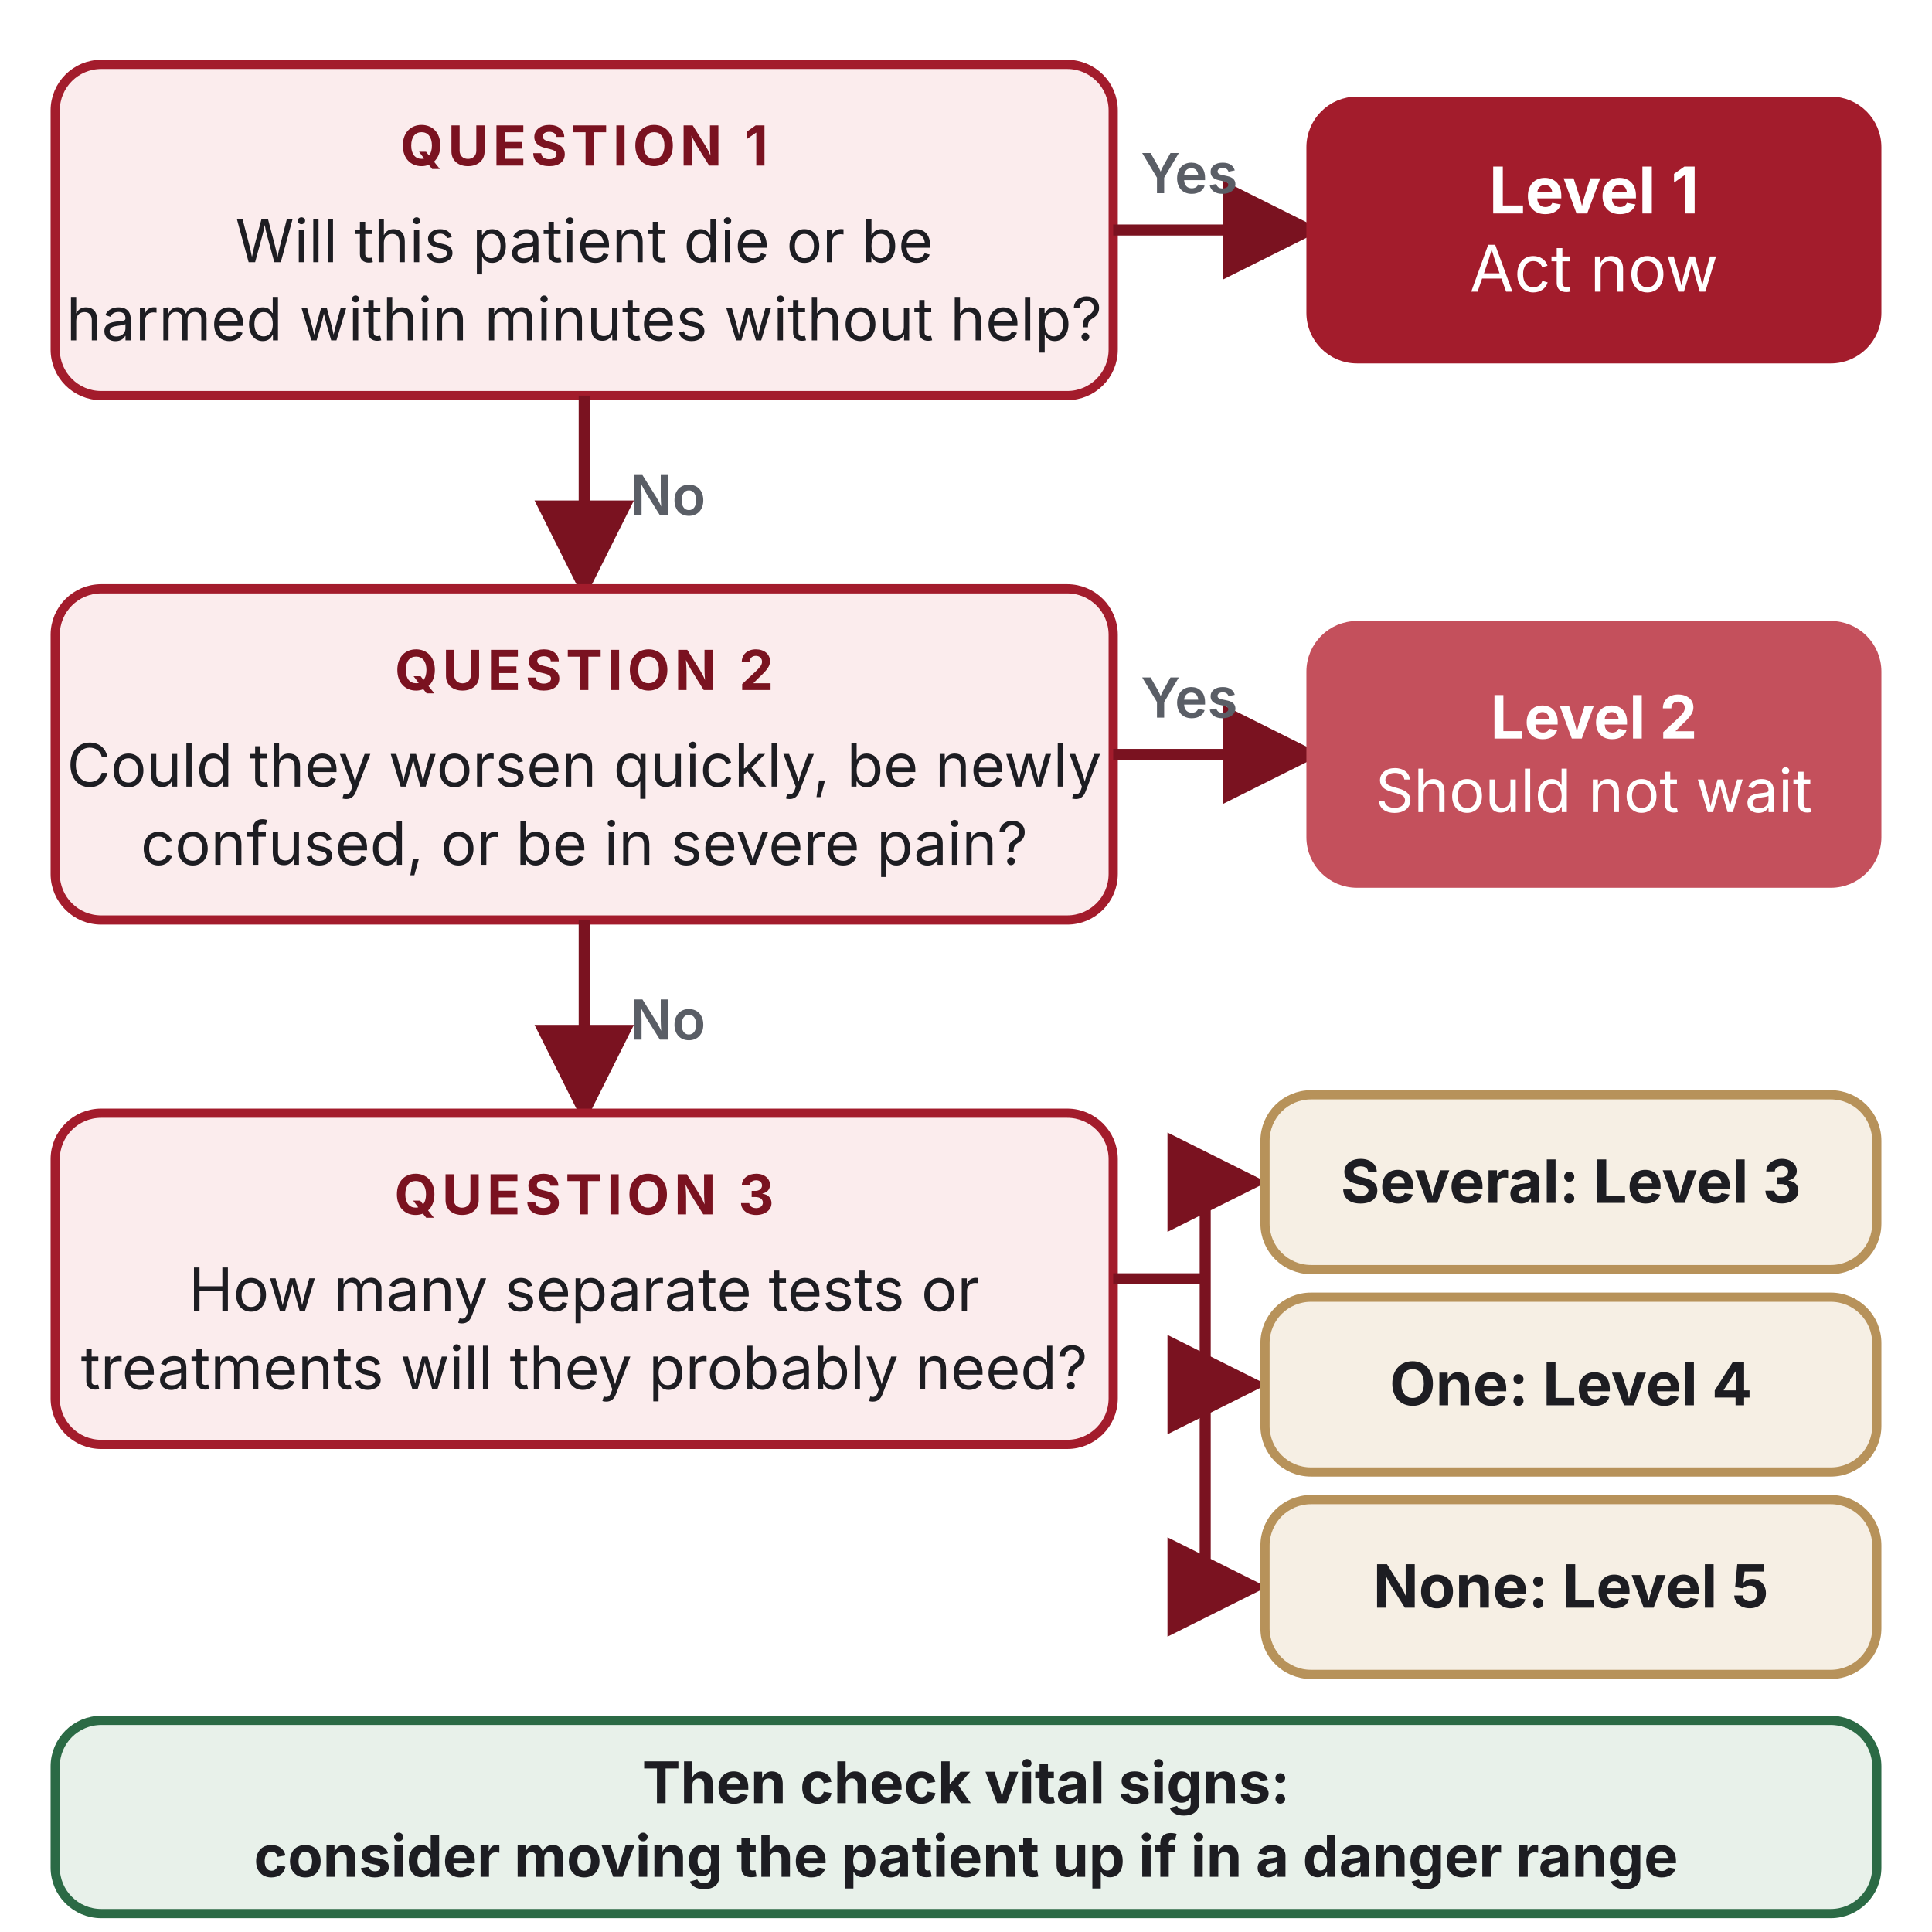
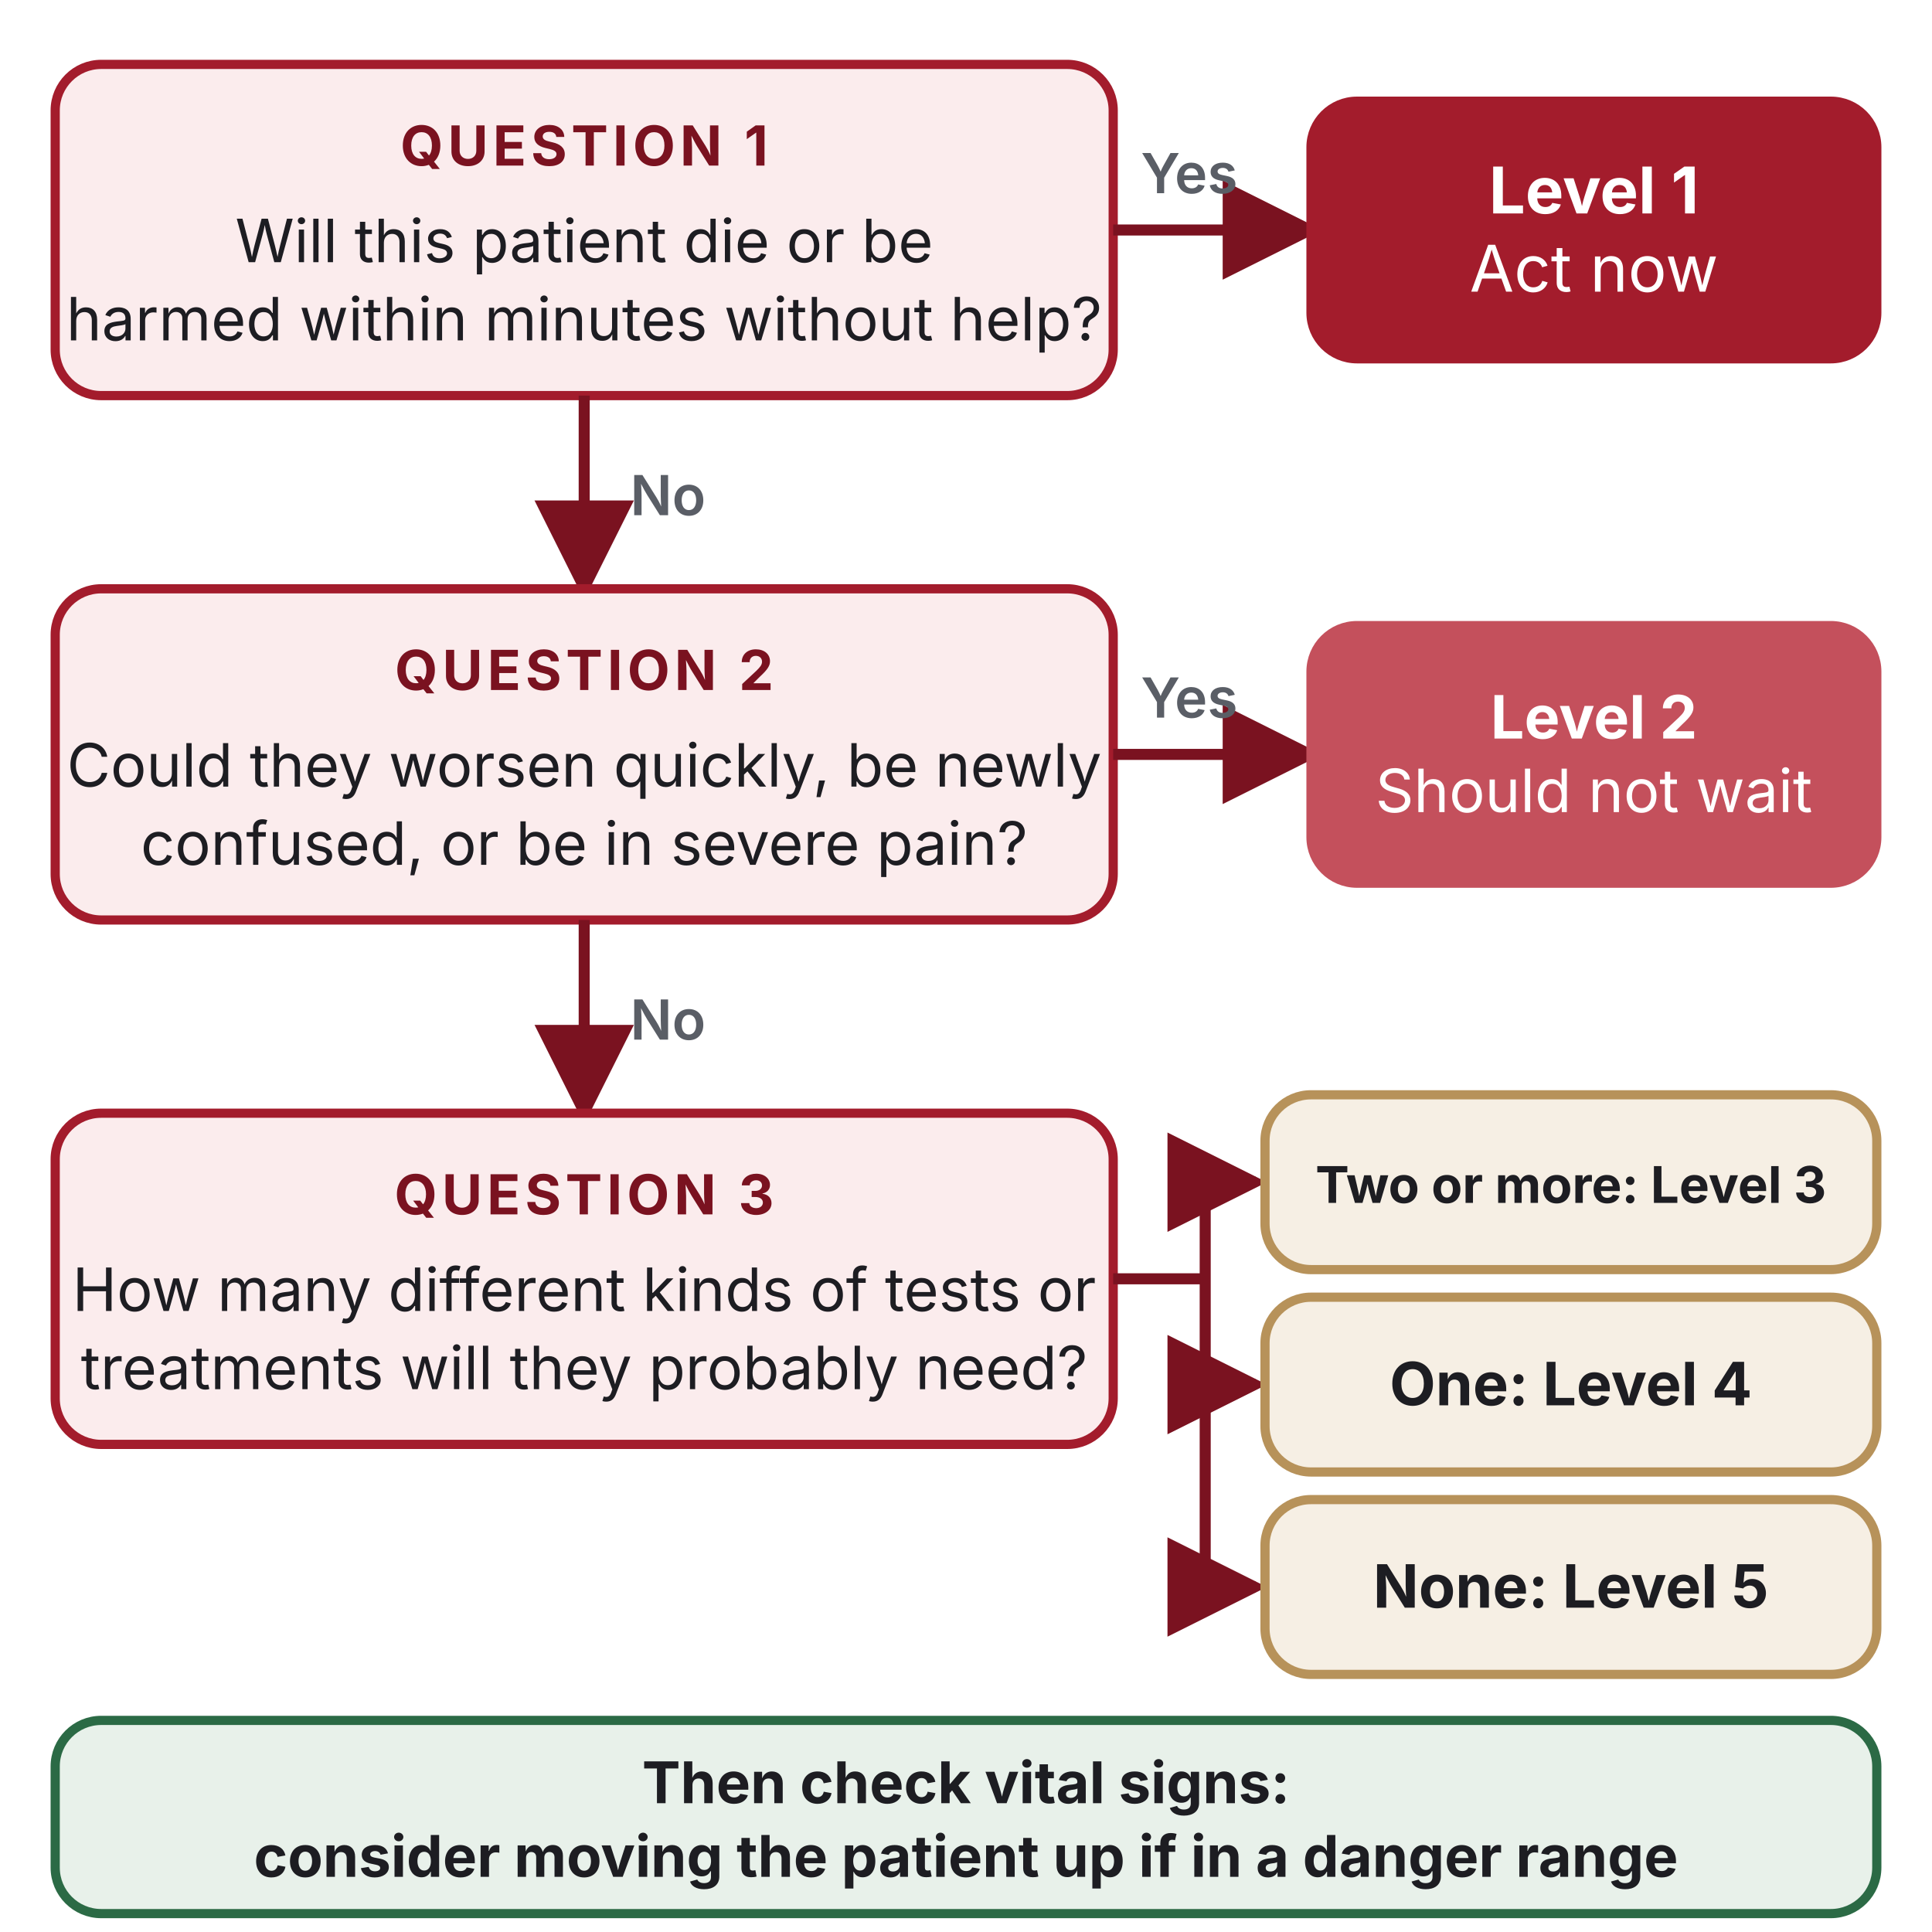
<svg xmlns="http://www.w3.org/2000/svg" viewBox="0 0 420 420" width="420" height="420" font-family="Inter, Arial, sans-serif">
  <rect width="420" height="420" fill="#fff" />
  <defs>
    <marker id="a" markerWidth="9" markerHeight="9" refX="8" refY="4.5" orient="auto">
      <path d="M0,0 L9,4.5 L0,9 Z" fill="#7a1220" />
    </marker>
  </defs>
  <rect x="12" y="14" width="230" height="72" rx="10" fill="#fbeced" stroke="#a31c2c" stroke-width="2" />
  <text x="127" y="36" font-size="12" font-weight="700" text-anchor="middle" fill="#7a1220" letter-spacing="1">QUESTION 1</text>
  <text x="127" y="57" font-size="13" text-anchor="middle" fill="#1d1d22">Will this patient die or be</text>
  <text x="127" y="74" font-size="13" text-anchor="middle" fill="#1d1d22">harmed within minutes without help?</text>
  <path d="M127 86 V128" stroke="#7a1220" stroke-width="2.4" fill="none" marker-end="url(#a)" />
  <text x="137" y="112" font-size="12" font-weight="600" fill="#5a5e66">No</text>
  <rect x="12" y="128" width="230" height="72" rx="10" fill="#fbeced" stroke="#a31c2c" stroke-width="2" />
  <text x="127" y="150" font-size="12" font-weight="700" text-anchor="middle" fill="#7a1220" letter-spacing="1">QUESTION 2</text>
  <text x="127" y="171" font-size="13" text-anchor="middle" fill="#1d1d22">Could they worsen quickly, be newly</text>
  <text x="127" y="188" font-size="13" text-anchor="middle" fill="#1d1d22">confused, or be in severe pain?</text>
  <path d="M127 200 V242" stroke="#7a1220" stroke-width="2.4" fill="none" marker-end="url(#a)" />
  <text x="137" y="226" font-size="12" font-weight="600" fill="#5a5e66">No</text>
  <rect x="12" y="242" width="230" height="72" rx="10" fill="#fbeced" stroke="#a31c2c" stroke-width="2" />
  <text x="127" y="264" font-size="12" font-weight="700" text-anchor="middle" fill="#7a1220" letter-spacing="1">QUESTION 3</text>
-   <text x="127" y="285" font-size="13" text-anchor="middle" fill="#1d1d22">How many separate tests or</text>
+   <text x="127" y="285" font-size="13" text-anchor="middle" fill="#1d1d22">How many different kinds of tests or</text>
  <text x="127" y="302" font-size="13" text-anchor="middle" fill="#1d1d22">treatments will they probably need?</text>
  <path d="M242 50 H285" stroke="#7a1220" stroke-width="2.4" fill="none" marker-end="url(#a)" />
  <text x="248" y="42" font-size="12" font-weight="600" fill="#5a5e66">Yes</text>
  <path d="M242 164 H285" stroke="#7a1220" stroke-width="2.4" fill="none" marker-end="url(#a)" />
  <text x="248" y="156" font-size="12" font-weight="600" fill="#5a5e66">Yes</text>
  <rect x="285" y="22" width="123" height="56" rx="10" fill="#a31c2c" stroke="#a31c2c" stroke-width="2" />
  <text x="346.5" y="46.4" font-size="14" font-weight="700" text-anchor="middle" fill="#fff">Level 1</text>
  <text x="346.5" y="63.4" font-size="14" font-weight="400" text-anchor="middle" fill="#fff">Act now</text>
  <rect x="285" y="136" width="123" height="56" rx="10" fill="#c4505c" stroke="#c4505c" stroke-width="2" />
  <text x="346.5" y="160.55" font-size="13" font-weight="700" text-anchor="middle" fill="#fff">Level 2</text>
  <text x="346.5" y="176.55" font-size="13" font-weight="400" text-anchor="middle" fill="#fff">Should not wait</text>
  <path d="M242 278 H262 M262 257 V345" stroke="#7a1220" stroke-width="2.4" fill="none" />
  <path d="M262 257 H273" stroke="#7a1220" stroke-width="2.4" fill="none" marker-end="url(#a)" />
  <path d="M262 301 H273" stroke="#7a1220" stroke-width="2.4" fill="none" marker-end="url(#a)" />
  <path d="M262 345 H273" stroke="#7a1220" stroke-width="2.4" fill="none" marker-end="url(#a)" />
  <rect x="275" y="238" width="133" height="38" rx="10" fill="#f6efe4" stroke="#b7925a" stroke-width="2" />
-   <text x="341.5" y="261.5" font-size="13" font-weight="700" text-anchor="middle" fill="#1d1d22">Several: Level 3</text>
+   <text x="341.5" y="261.5" font-size="11" font-weight="700" text-anchor="middle" fill="#1d1d22">Two or more: Level 3</text>
  <rect x="275" y="282" width="133" height="38" rx="10" fill="#f6efe4" stroke="#b7925a" stroke-width="2" />
  <text x="341.5" y="305.5" font-size="13" font-weight="700" text-anchor="middle" fill="#1d1d22">One: Level 4</text>
  <rect x="275" y="326" width="133" height="38" rx="10" fill="#f6efe4" stroke="#b7925a" stroke-width="2" />
  <text x="341.5" y="349.5" font-size="13" font-weight="700" text-anchor="middle" fill="#1d1d22">None: Level 5</text>
  <rect x="12" y="374" width="396" height="42" rx="10" fill="#e8f1ea" stroke="#2b6a45" stroke-width="2" />
  <text x="210" y="392" font-size="12.5" font-weight="700" text-anchor="middle" fill="#1d1d22">Then check vital signs:</text>
  <text x="210" y="408" font-size="12.5" font-weight="700" text-anchor="middle" fill="#1d1d22">consider moving the patient up if in a danger range</text>
</svg>
